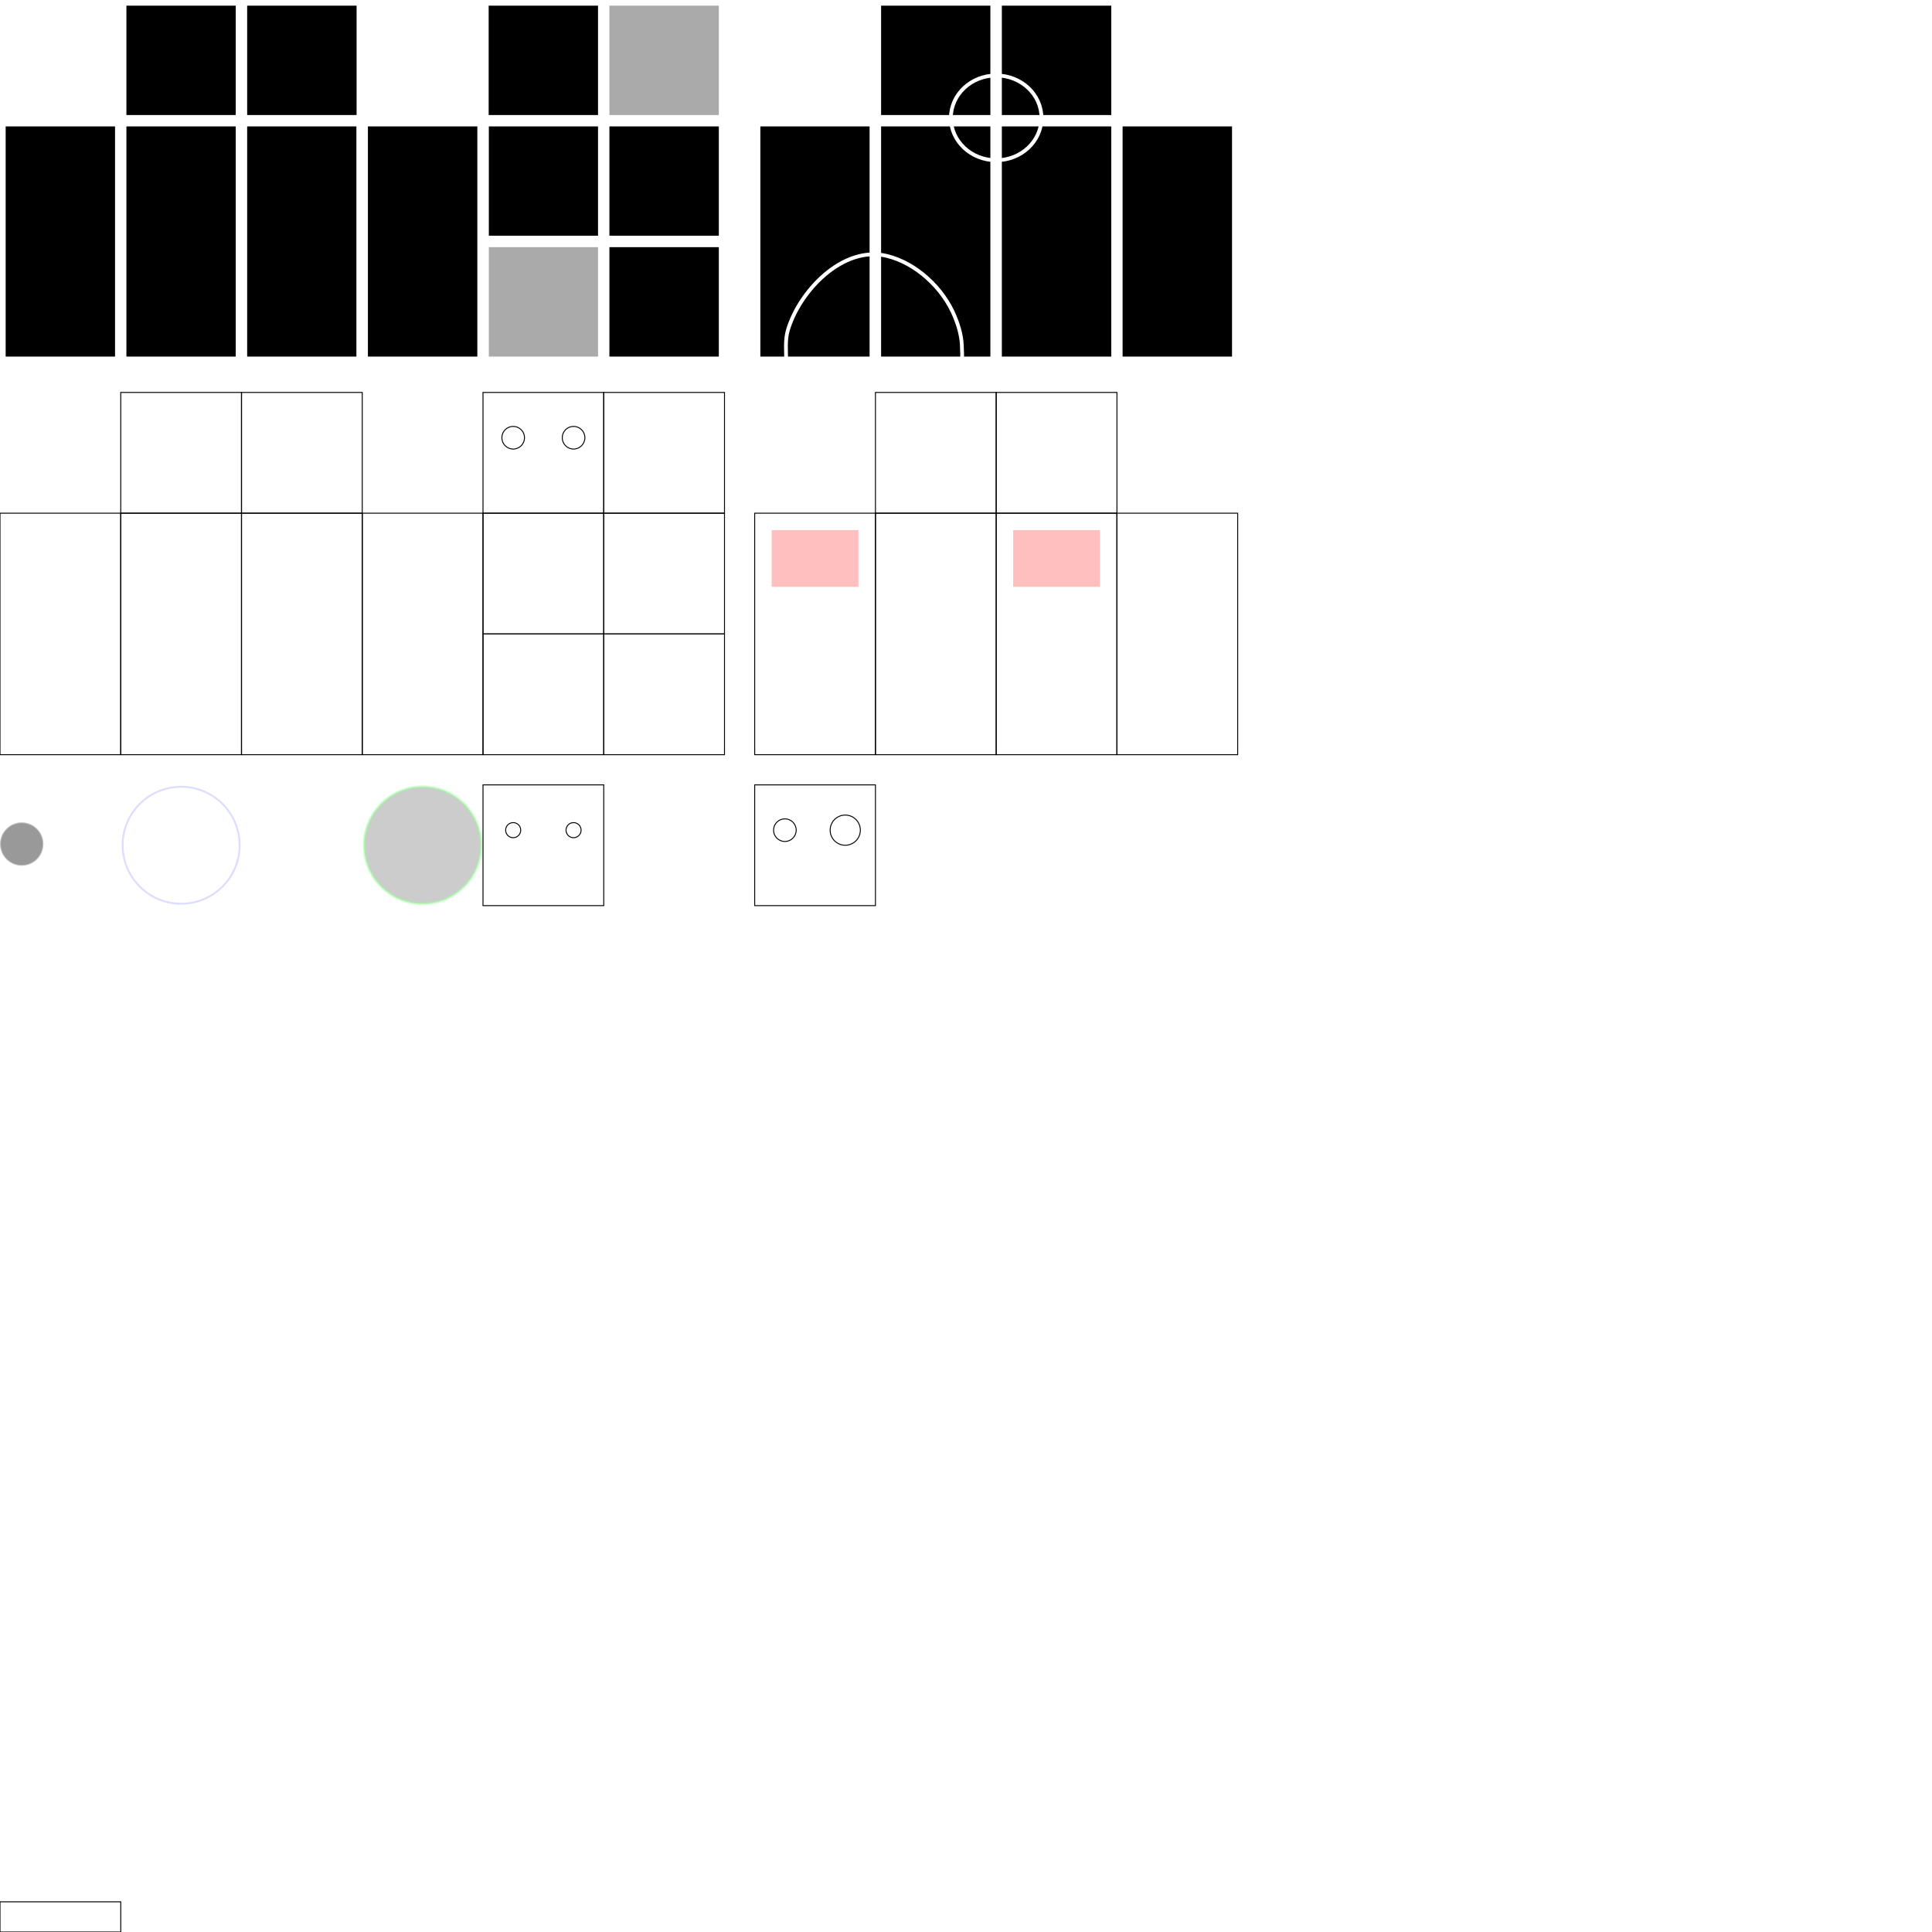
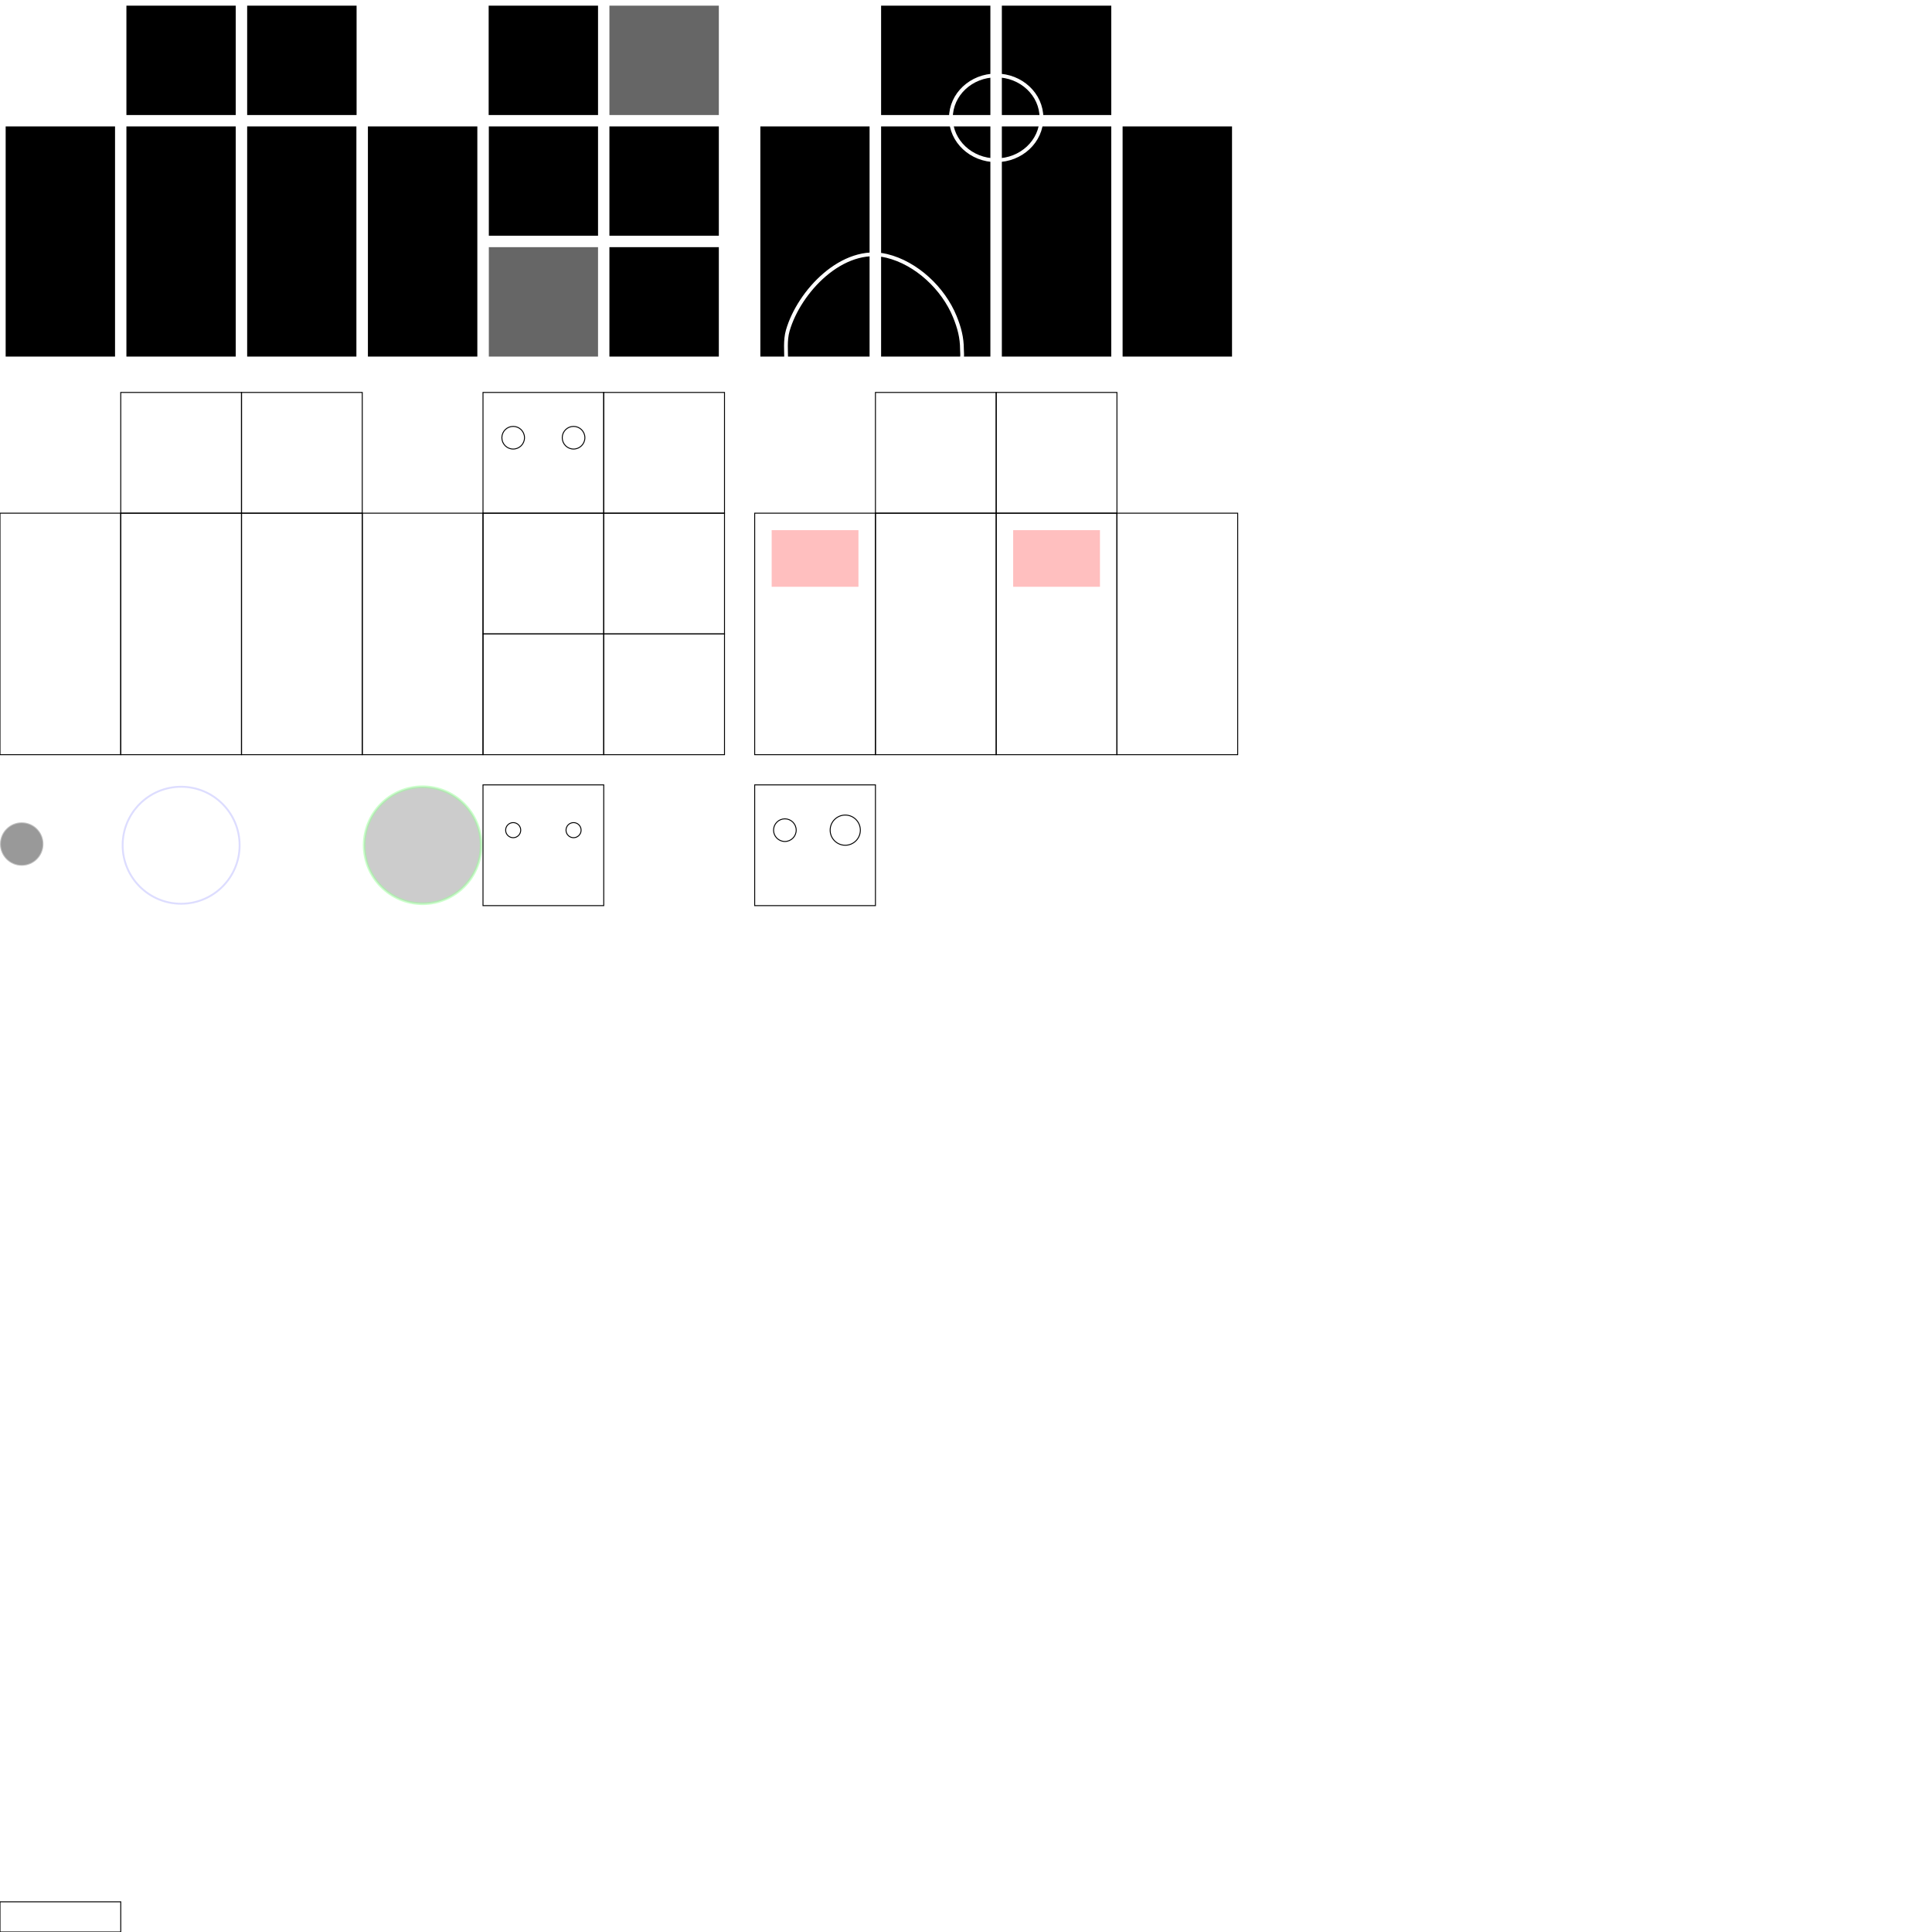
<svg xmlns="http://www.w3.org/2000/svg" xmlns:ns1="https://boxy-svg.com" width="2048" height="2048" viewBox="0 0 2048 2048">
  <defs>
    <ns1:grid x="0" y="0" width="16" height="16" />
  </defs>
  <g style="">
    <g>
      <rect width="128" height="128" style="stroke: rgb(255, 255, 255); stroke-width: 12px;" x="512">
        </rect>
-       <rect width="128" height="128" style="stroke: rgb(255, 255, 255); stroke-width: 12px; fill: rgb(170, 170, 170);" x="640">
+       <rect width="128" height="128" style="stroke: rgb(255, 255, 255); stroke-width: 12px; fill: rgb(102, 102, 102);" x="640">
        </rect>
      <rect width="128" height="128" style="stroke: rgb(255, 255, 255); stroke-width: 12px;" y="128" x="512">
        </rect>
      <rect width="128" height="128" style="stroke: rgb(255, 255, 255); stroke-width: 12px;" x="640" y="128">
        </rect>
-       <rect width="128" height="128" style="stroke: rgb(255, 255, 255); stroke-width: 12px; fill: rgb(170, 170, 170);" x="512" y="256">
+       <rect width="128" height="128" style="stroke: rgb(255, 255, 255); stroke-width: 12px; fill: rgb(102, 102, 102);" x="512" y="256">
        </rect>
      <rect width="128" height="128" style="stroke: rgb(255, 255, 255); stroke-width: 12px;" x="640" y="256">
        </rect>
    </g>
    <g>
      <rect width="128" height="128" style="stroke: rgb(255, 255, 255); stroke-width: 12px;" x="128">
        </rect>
      <rect width="128" height="128" style="stroke: rgb(255, 255, 255); stroke-width: 12px;" x="256">
        </rect>
      <rect width="128" height="256" style="stroke: rgb(255, 255, 255); stroke-width: 12px;" y="128">
        </rect>
      <rect width="128" height="256" style="stroke : rgb(255, 255, 255); stroke-width : 12px; alignment-baseline : initial;" y="128" x="128">
        </rect>
      <rect width="128" height="256" style="stroke: rgb(255, 255, 255); stroke-width: 12px;" y="128" x="256">
        </rect>
      <rect width="128" height="256" style="stroke: rgb(255, 255, 255); stroke-width: 12px;" y="128" x="384">
        </rect>
    </g>
    <g>
      <rect width="128" height="128" style="stroke: rgb(0, 0, 0); fill: none;" x="512" y="416">
        </rect>
      <g transform="matrix(1, 0, 0, 1, 350.83, -153.6)">
        <circle style="stroke: rgb(0, 0, 0); fill: rgb(255, 255, 255);" cx="193.17" cy="617.6" r="12">
          </circle>
        <circle style="stroke: rgb(0, 0, 0); fill: rgb(255, 255, 255);" cx="257.17" cy="617.6" r="12">
          </circle>
      </g>
      <rect width="128" height="128" style="fill: none; stroke: rgb(0, 0, 0);" x="640" y="416">
        </rect>
      <rect width="128" height="128" style="fill: none; stroke: rgb(0, 0, 0);" y="544" x="512">
        </rect>
      <rect width="128" height="128" style="fill: none; stroke: rgb(0, 0, 0);" x="640" y="544">
        </rect>
      <rect width="128" height="128" style="fill: none; stroke: rgb(0, 0, 0);" x="512" y="672">
        </rect>
      <rect width="128" height="128" style="fill: none; stroke: rgb(0, 0, 0);" x="640" y="672">
        </rect>
    </g>
    <g>
      <rect width="128" height="128" style="fill: none; stroke: rgb(0, 0, 0);" x="128" y="416">
        </rect>
      <rect width="128" height="128" style="fill: none; stroke: rgb(0, 0, 0);" x="256" y="416">
        </rect>
      <rect width="128" height="256" style="fill: none; stroke: rgb(0, 0, 0);" y="544">
        </rect>
      <rect width="128" height="256" style="fill: none; stroke: rgb(0, 0, 0); transform-origin: 192px 672px;" y="544" x="128">
        </rect>
      <path d="M 192 608 C 195.911 608 199.111 612.32 199.111 617.599 C 199.111 622.88 195.911 627.2 192 627.2 C 188.089 627.2 184.889 622.88 184.889 617.599 C 184.889 612.32 188.089 608 192 608 Z M 224 641.6 L 202.667 641.6 L 202.667 704 L 195.555 704 L 195.555 675.2 L 188.445 675.2 L 188.445 704 L 181.334 704 L 181.334 641.6 L 160 641.6 L 160 632 L 224 632 L 224 641.6 Z" style="fill: rgb(255, 255, 255); stroke-width: 0.388px; transform-origin: 192px 628.419px;">
        </path>
      <rect width="128" height="256" style="fill: none; stroke: rgb(0, 0, 0);" y="544" x="256">
        </rect>
      <rect width="128" height="256" style="fill: none; stroke: rgb(0, 0, 0);" y="544" x="384">
        </rect>
      <path d="M 448 608 C 451.91 608 455.11 612.32 455.11 617.599 C 455.11 622.88 451.91 627.2 448 627.2 C 444.089 627.2 440.889 622.88 440.889 617.599 C 440.889 612.32 444.089 608 448 608 Z M 480 641.6 L 458.666 641.6 L 458.666 704 L 451.555 704 L 451.555 675.2 L 444.444 675.2 L 444.444 704 L 437.334 704 L 437.334 641.6 L 416 641.6 L 416 632 L 480 632 L 480 641.6 Z" style="fill: rgb(255, 255, 255); stroke-width: 0.388px; transform-origin: 448px 628.419px;">
        </path>
    </g>
    <rect width="128" height="128" style="fill: none;" x="128" y="832">
      </rect>
    <circle style="fill: none; stroke-width: 2px; stroke: rgb(221, 221, 255);" cx="191.999" cy="895.999" r="61.999">
      </circle>
    <rect width="128" height="128" style="fill: none;" x="384" y="832">
      </rect>
    <circle style="stroke-width: 2.794px; fill-opacity: 0.2; stroke-opacity: 0.5; stroke: rgb(153, 255, 153);" cx="448" cy="896" r="62">
      </circle>
    <circle style="stroke-width: 1.862px; fill-opacity: 0.4; stroke: rgb(255, 255, 255); stroke-opacity: 0.4;" cx="23.04" cy="894.72" r="23.04">
      </circle>
    <rect width="128" height="32" style="fill: none; stroke: rgb(0, 0, 0);" y="2016">
      </rect>
    <text style="fill: rgb(255, 255, 255); font-family: Arial, sans-serif; font-size: 18px; font-weight: 700; white-space: pre;" x="5.428" y="2038.69" />
    <g>
      <rect width="128" height="128" style="stroke: rgb(0, 0, 0); fill: none;" x="800" y="832">
        </rect>
      <g transform="matrix(1, 0, 0, 1, 638.83, 262.4)">
        <circle style="stroke: rgb(0, 0, 0); fill: rgb(255, 255, 255);" cx="193.17" cy="617.6" r="12">
          </circle>
        <circle style="stroke: rgb(0, 0, 0); fill: rgb(255, 255, 255);" cx="257.17" cy="617.6" r="16">
          </circle>
      </g>
    </g>
    <g transform="matrix(1, 0, 0, 1, 0, 32)">
      <rect width="128" height="128" style="stroke: rgb(0, 0, 0); fill: none;" x="512" y="800">
        </rect>
      <g transform="matrix(1, 0, 0, 1, 350.83, 230.4)">
        <circle style="stroke: rgb(0, 0, 0); fill: rgb(255, 255, 255);" cx="193.17" cy="617.6" r="8">
          </circle>
        <circle style="stroke: rgb(0, 0, 0); fill: rgb(255, 255, 255);" cx="257.17" cy="617.6" r="8">
          </circle>
      </g>
    </g>
    <g style="filter: none;">
      <rect width="128" height="128" style="stroke: rgb(255, 255, 255); stroke-width: 12px;" x="928">
        </rect>
      <rect width="128" height="128" style="stroke: rgb(255, 255, 255); stroke-width: 12px;" x="1056">
        </rect>
      <rect width="128" height="256" style="stroke: rgb(255, 255, 255); stroke-width: 12px;" y="128" x="800">
        </rect>
      <rect width="128" height="256" style="stroke : rgb(255, 255, 255); stroke-width : 12px; alignment-baseline : initial;" y="128" x="928">
        </rect>
      <rect width="128" height="256" style="stroke: rgb(255, 255, 255); stroke-width: 12px;" y="128" x="1056">
        </rect>
      <rect width="128" height="256" style="stroke: rgb(255, 255, 255); stroke-width: 12px;" y="128" x="1184">
        </rect>
      <rect width="96" height="64" style="stroke: rgb(255, 255, 255); alignment-baseline: initial; stroke-width: 4px; fill: rgb(255, 0, 0); fill-opacity: 0.25;" y="560" x="816">
        </rect>
      <rect width="96" height="64" style="stroke: rgb(255, 255, 255); alignment-baseline: initial; stroke-width: 4px; fill: rgb(255, 0, 0); fill-opacity: 0.25;" y="560" x="1072">
        </rect>
    </g>
    <g>
      <rect width="128" height="128" style="stroke: rgb(0, 0, 0); fill-opacity: 0.3; fill: none;" x="928" y="416">
        </rect>
      <rect width="128" height="128" style="stroke: rgb(0, 0, 0); fill-opacity: 0.3; fill: none;" x="1056" y="416">
        </rect>
      <rect width="128" height="256" style="stroke: rgb(0, 0, 0); fill-opacity: 0.3; fill: none;" y="544" x="800">
        </rect>
      <rect width="128" height="256" style="stroke: rgb(0, 0, 0); transform-origin: 992px 672px; fill-opacity: 0.3; fill: none;" y="544" x="928">
        </rect>
      <rect width="128" height="256" style="stroke: rgb(0, 0, 0); fill-opacity: 0.3; fill: none;" y="544" x="1056">
        </rect>
      <rect width="128" height="256" style="stroke: rgb(0, 0, 0); fill-opacity: 0.3; fill: none;" y="544" x="1184">
        </rect>
    </g>
  </g>
  <ellipse style="fill: none; stroke: rgb(255, 255, 255); stroke-width: 4px;" cx="1056" cy="124.936" rx="48" ry="44.936" />
  <path style="stroke: rgb(255, 255, 255); stroke-width: 4px; fill: none;" d="M 833.4 382.803 C 833.4 372.151 832.096 360.741 835.065 350.411 C 846.905 309.215 893.072 259.888 939.943 271.248 C 971.535 278.905 999.972 305.794 1012.109 335.555 C 1016.913 347.333 1019.725 357.83 1019.725 370.492 C 1019.725 374.429 1021.241 383.241 1016.301 380.553" />
</svg>
